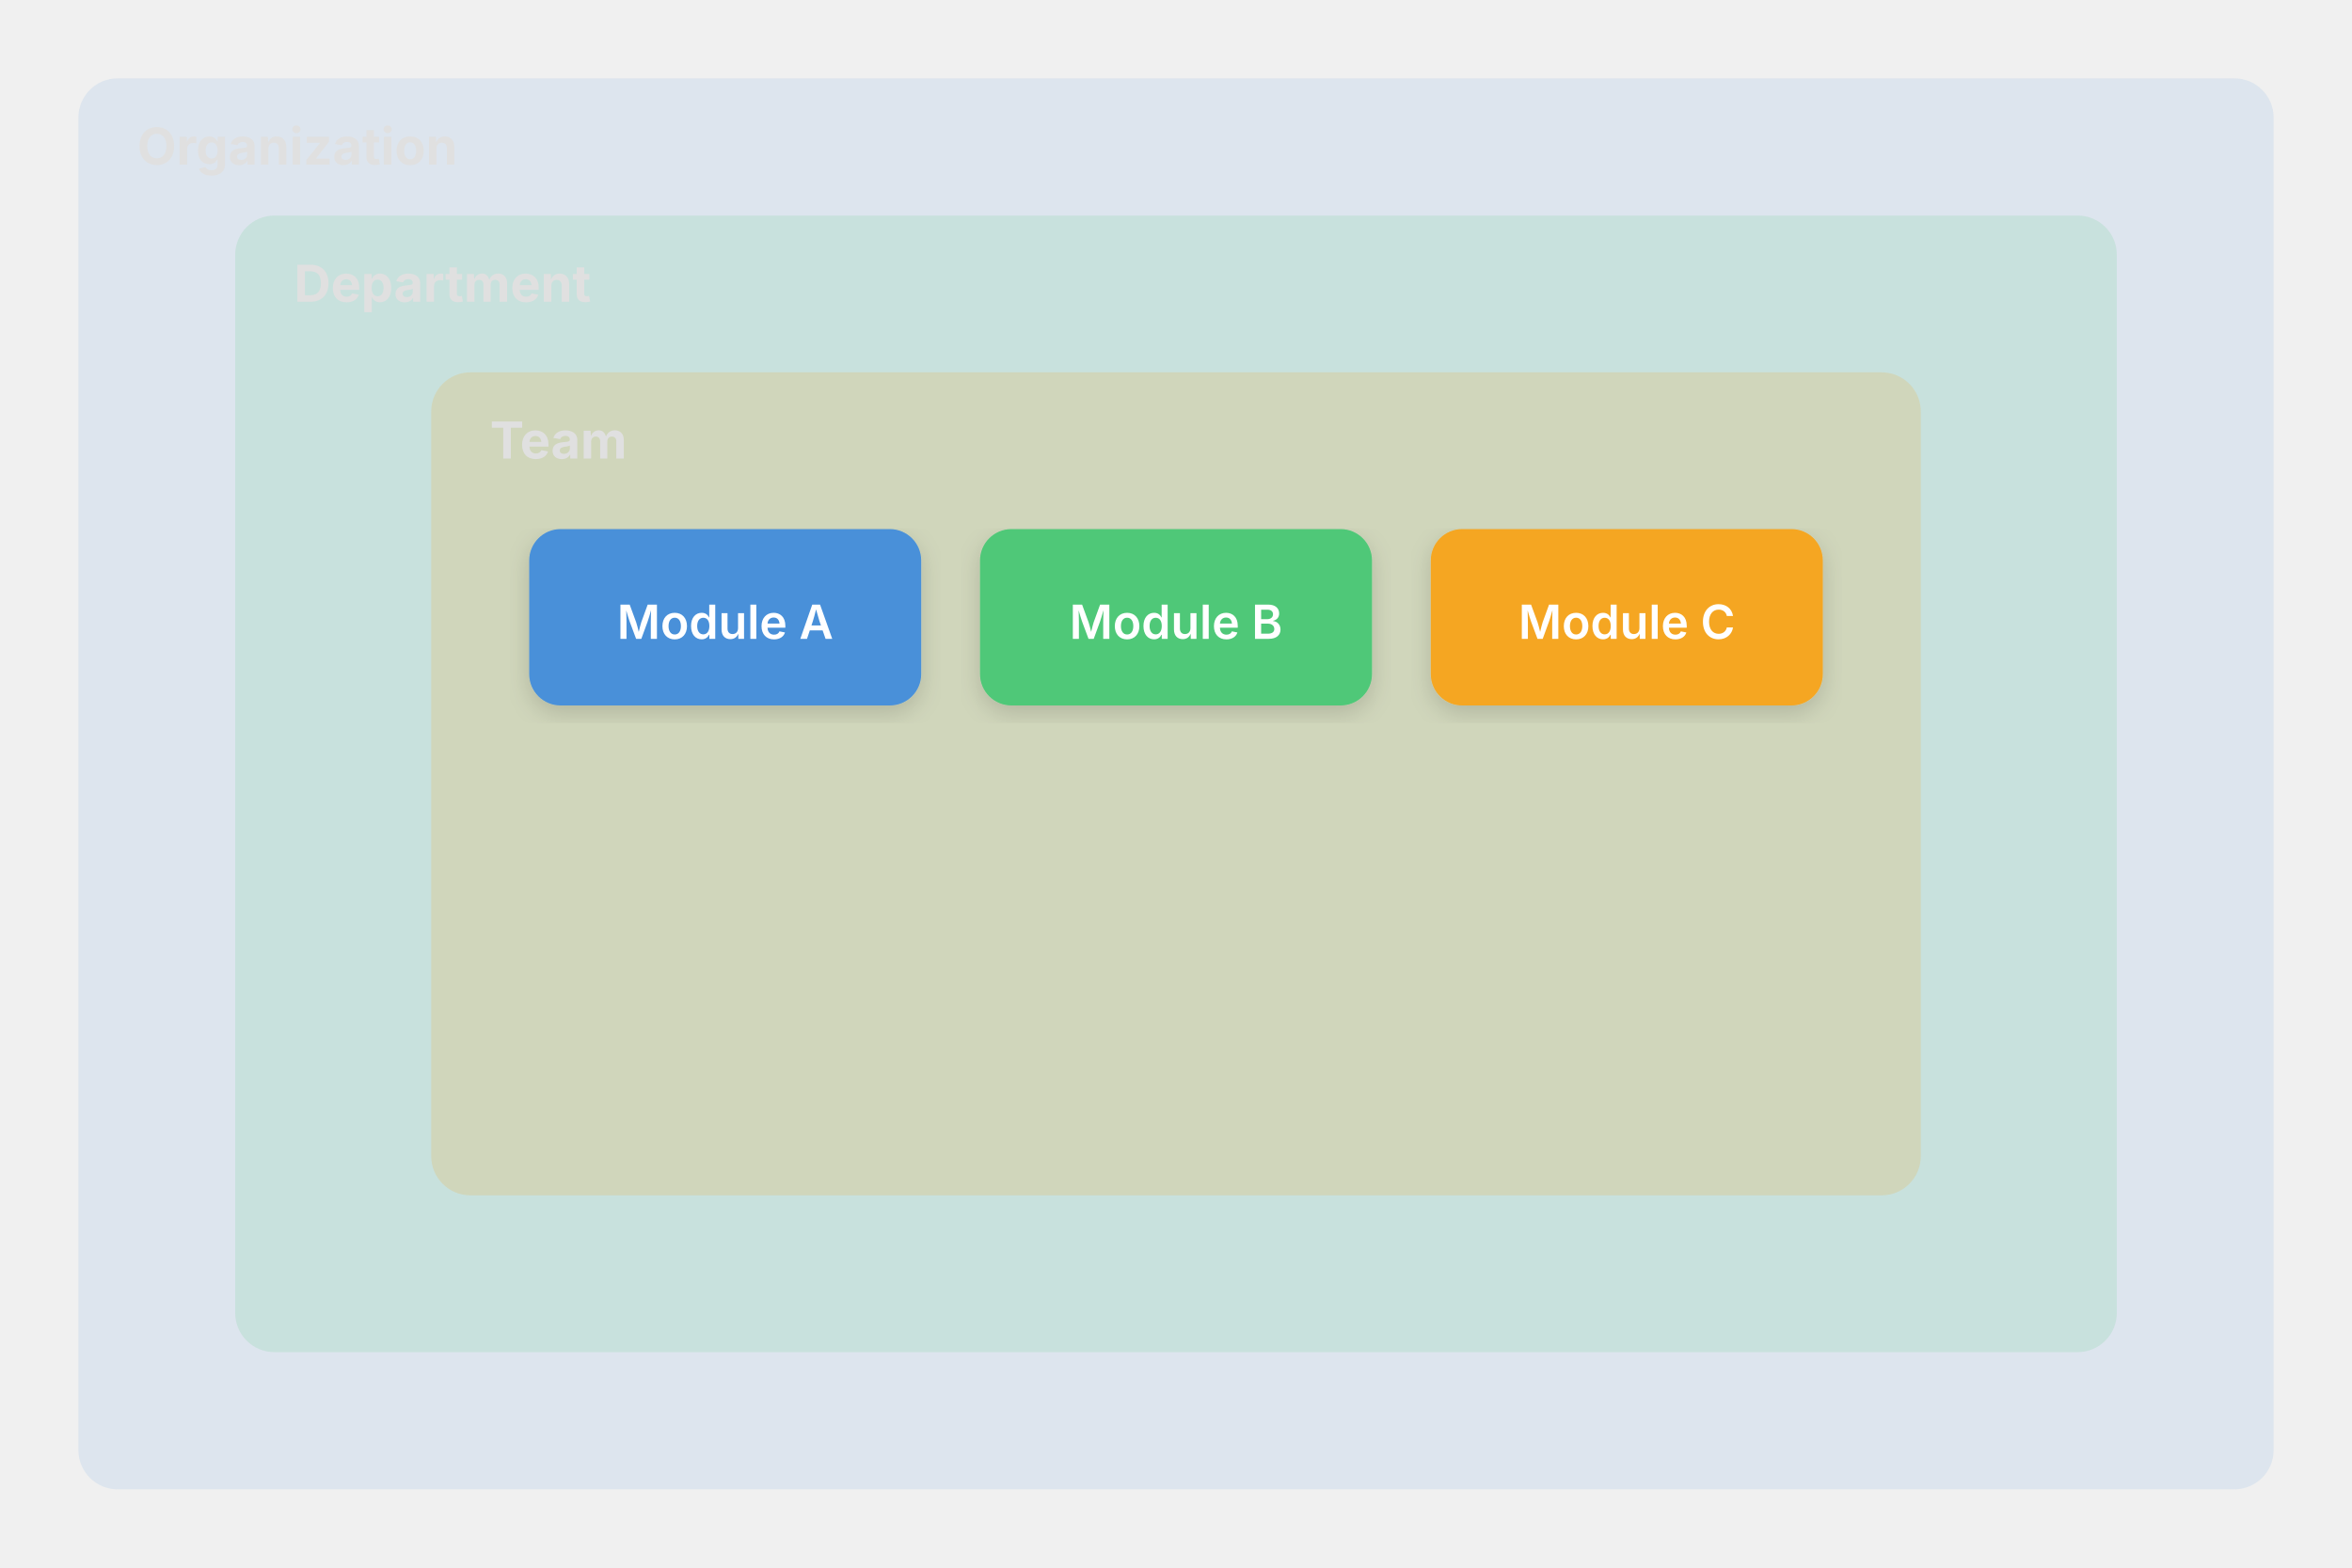
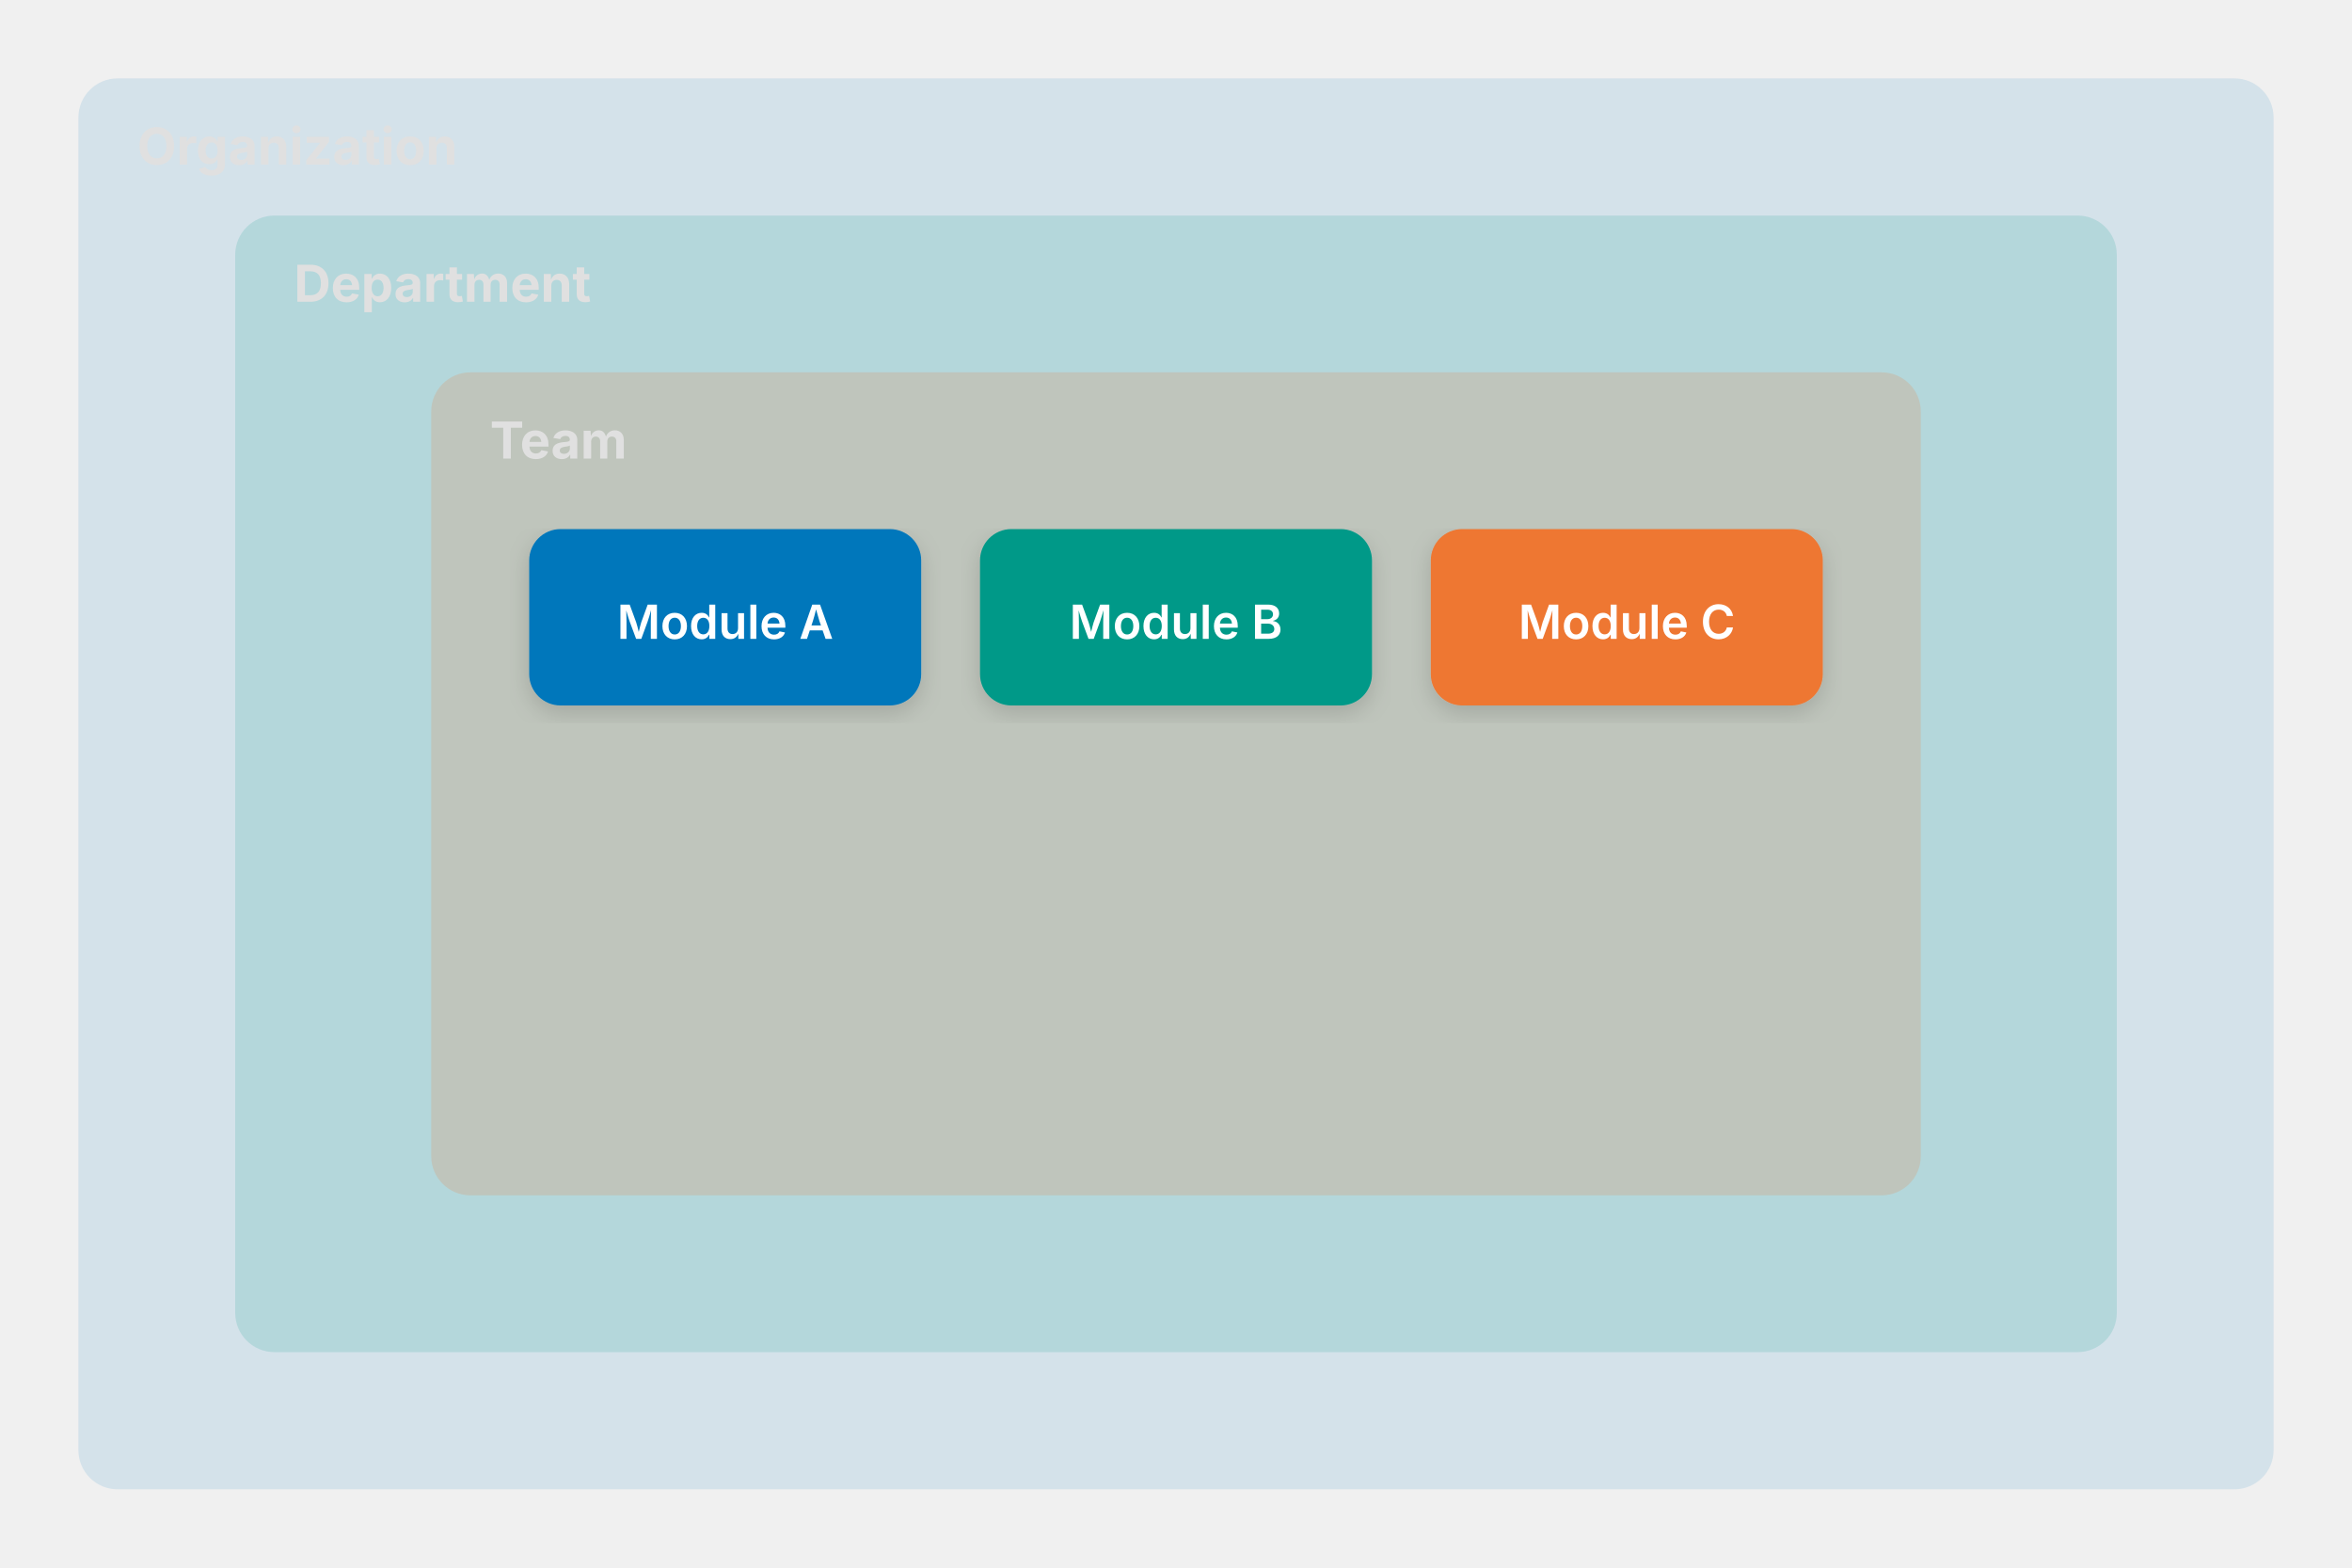
<svg xmlns="http://www.w3.org/2000/svg" viewBox="0 0 600 400" preserveAspectRatio="xMidYMid meet" role="img" aria-label="Concentric containment hierarchy diagram" id="nested-scopes-diagram">
  <style>
    .ns-scope { transition: filter 0.2s ease; cursor: pointer; }
    .ns-scope:hover { filter: brightness(1.15) drop-shadow(0 3px 10px rgba(0,0,0,0.3)); }
    .ns-label { font-family: system-ui, -apple-system, sans-serif; font-size: 13px; font-weight: 700; fill: var(--diagram-text, #e0e0e0); }
-     .ns-item-label { font-family: system-ui, -apple-system, sans-serif; font-size: 12px; font-weight: 600; fill: #fff; }
+     .ns-item-label { font-family: system-ui, -apple-system, sans-serif; font-size: 12px; font-weight: 600; fill: var(--diagram-label, #FFFFFF); }
    .ns-connector { stroke: var(--diagram-arrow, #888); stroke-width: 2; }
  </style>
  <defs>
    <marker id="ns-arrow" markerWidth="10" markerHeight="7" refX="10" refY="3.5" orient="auto">
      <polygon points="0 0, 10 3.5, 0 7" fill="var(--diagram-arrow, #888)" />
    </marker>
    <filter id="ns-shadow" x="-5%" y="-5%" width="110%" height="115%">
      <feDropShadow dx="0" dy="2" stdDeviation="3" flood-opacity="0.15" />
    </filter>
  </defs>
  <g id="scope-1-group">
-     <rect class="ns-scope" x="20" y="20" width="560" height="360" rx="10" ry="10" fill="var(--diagram-primary, #4A90D9)" opacity="0.12" />
+     <rect class="ns-scope" x="20" y="20" width="560" height="360" rx="10" ry="10" fill="var(--diagram-primary, #0077BB)" opacity="0.12" />
    <text id="scope-1-label" x="35" y="42" class="ns-label">Organization</text>
  </g>
  <g id="scope-2-group">
-     <rect class="ns-scope" x="60" y="55" width="480" height="290" rx="10" ry="10" fill="var(--diagram-secondary, #50C878)" opacity="0.15" />
+     <rect class="ns-scope" x="60" y="55" width="480" height="290" rx="10" ry="10" fill="var(--diagram-secondary, #009988)" opacity="0.15" />
    <text id="scope-2-label" x="75" y="77" class="ns-label">Department</text>
  </g>
  <g id="scope-3-group">
-     <rect class="ns-scope" x="110" y="95" width="380" height="210" rx="10" ry="10" fill="var(--diagram-amber, #F5A623)" opacity="0.18" />
+     <rect class="ns-scope" x="110" y="95" width="380" height="210" rx="10" ry="10" fill="var(--diagram-amber, #EE7733)" opacity="0.18" />
    <text id="scope-3-label" x="125" y="117" class="ns-label">Team</text>
-     <rect class="ns-scope" x="135" y="135" width="100" height="45" rx="8" ry="8" fill="var(--diagram-primary, #4A90D9)" filter="url(#ns-shadow)" />
+     <rect class="ns-scope" x="135" y="135" width="100" height="45" rx="8" ry="8" fill="var(--diagram-primary, #0077BB)" filter="url(#ns-shadow)" />
    <text id="inner-item-1" x="185" y="163" text-anchor="middle" class="ns-item-label">Module A</text>
-     <rect class="ns-scope" x="250" y="135" width="100" height="45" rx="8" ry="8" fill="var(--diagram-secondary, #50C878)" filter="url(#ns-shadow)" />
+     <rect class="ns-scope" x="250" y="135" width="100" height="45" rx="8" ry="8" fill="var(--diagram-secondary, #009988)" filter="url(#ns-shadow)" />
    <text id="inner-item-2" x="300" y="163" text-anchor="middle" class="ns-item-label">Module B</text>
-     <rect class="ns-scope" x="365" y="135" width="100" height="45" rx="8" ry="8" fill="var(--diagram-amber, #F5A623)" filter="url(#ns-shadow)" />
+     <rect class="ns-scope" x="365" y="135" width="100" height="45" rx="8" ry="8" fill="var(--diagram-amber, #EE7733)" filter="url(#ns-shadow)" />
    <text id="inner-item-3" x="415" y="163" text-anchor="middle" class="ns-item-label">Module C</text>
  </g>
  <g id="scope-4-group" style="display:none;">
-     <rect class="ns-scope" x="170" y="140" width="260" height="120" rx="10" ry="10" fill="var(--diagram-purple, #9B59B6)" opacity="0.20" />
+     <rect class="ns-scope" x="170" y="140" width="260" height="120" rx="10" ry="10" fill="var(--diagram-purple, #3344AA)" opacity="0.20" />
    <text id="scope-4-label" x="185" y="162" class="ns-label">Sub-Team</text>
  </g>
</svg>
